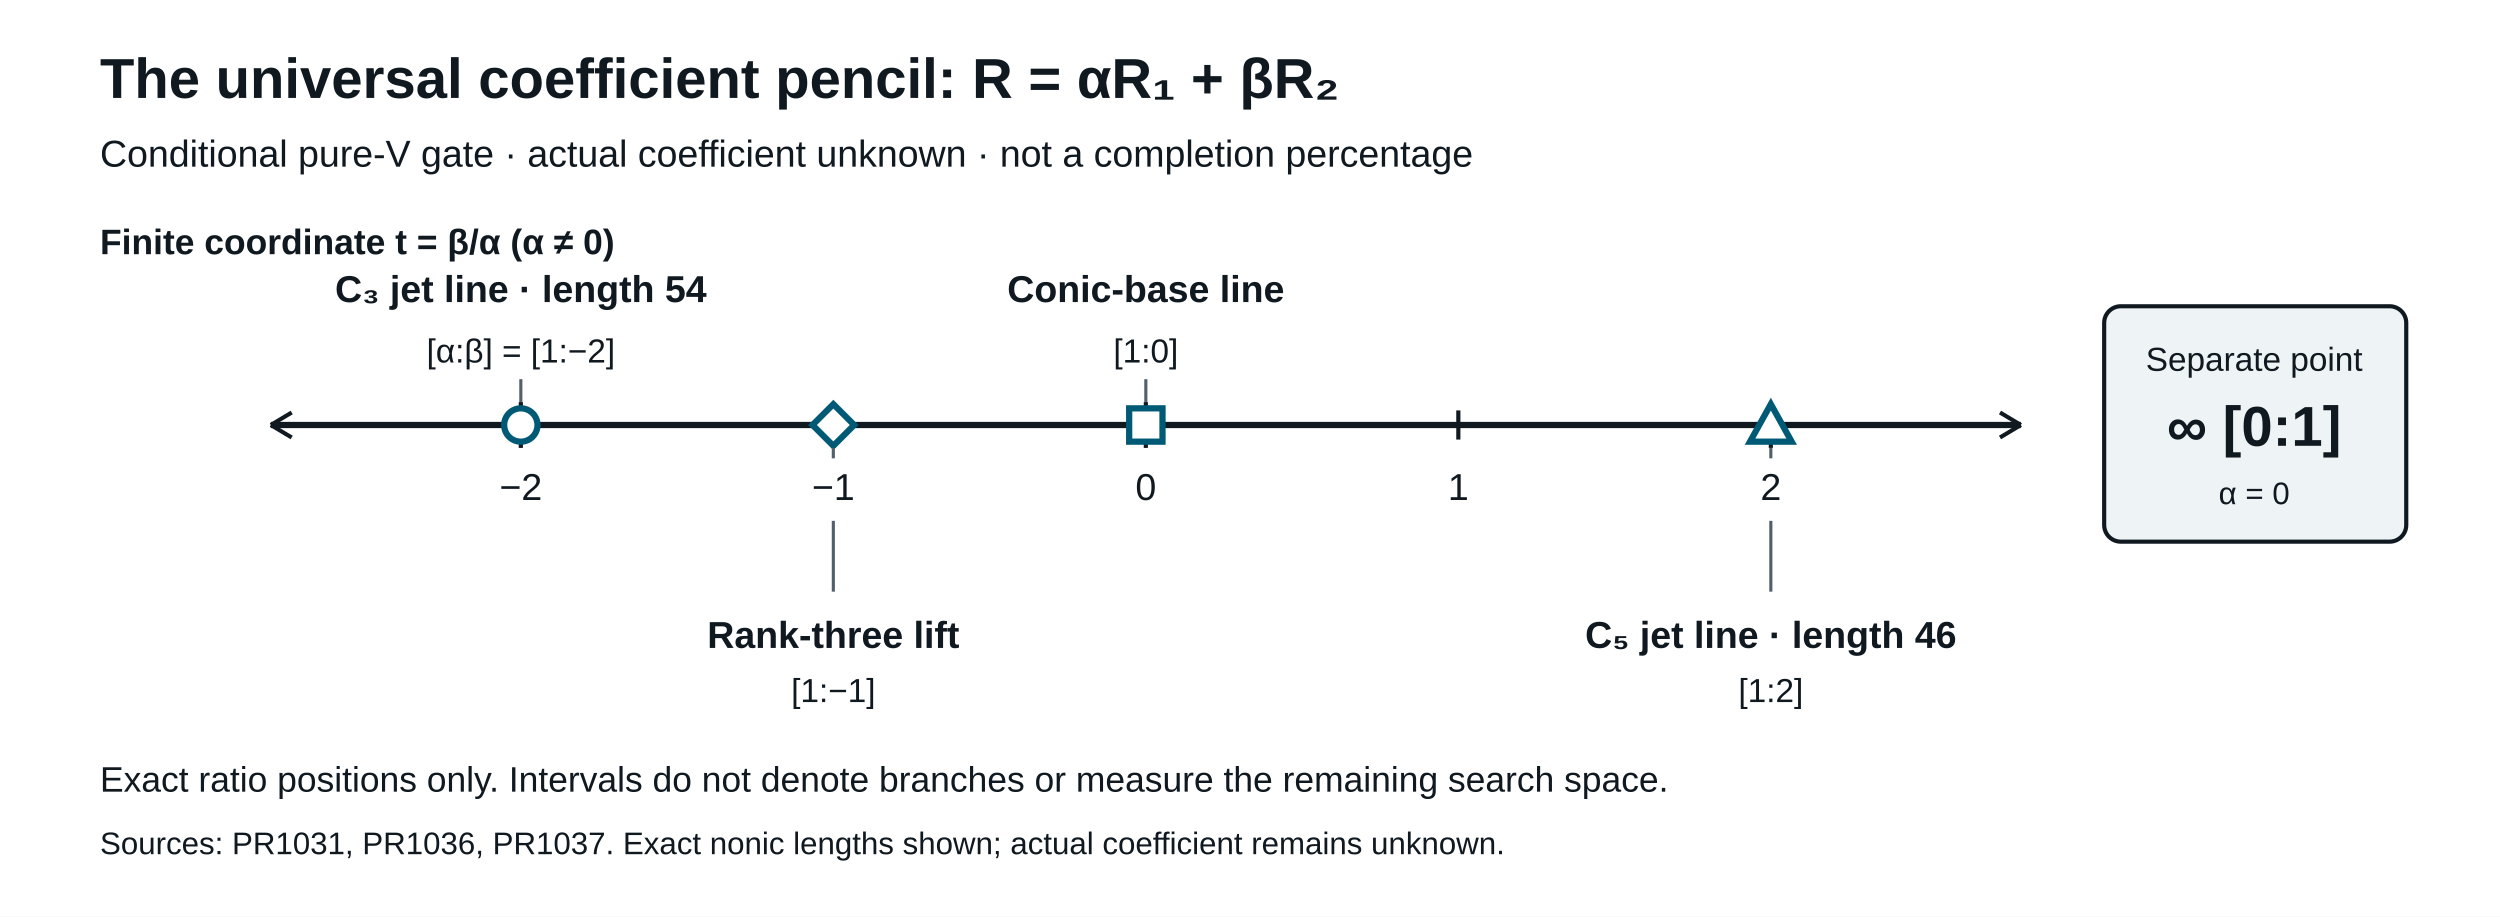
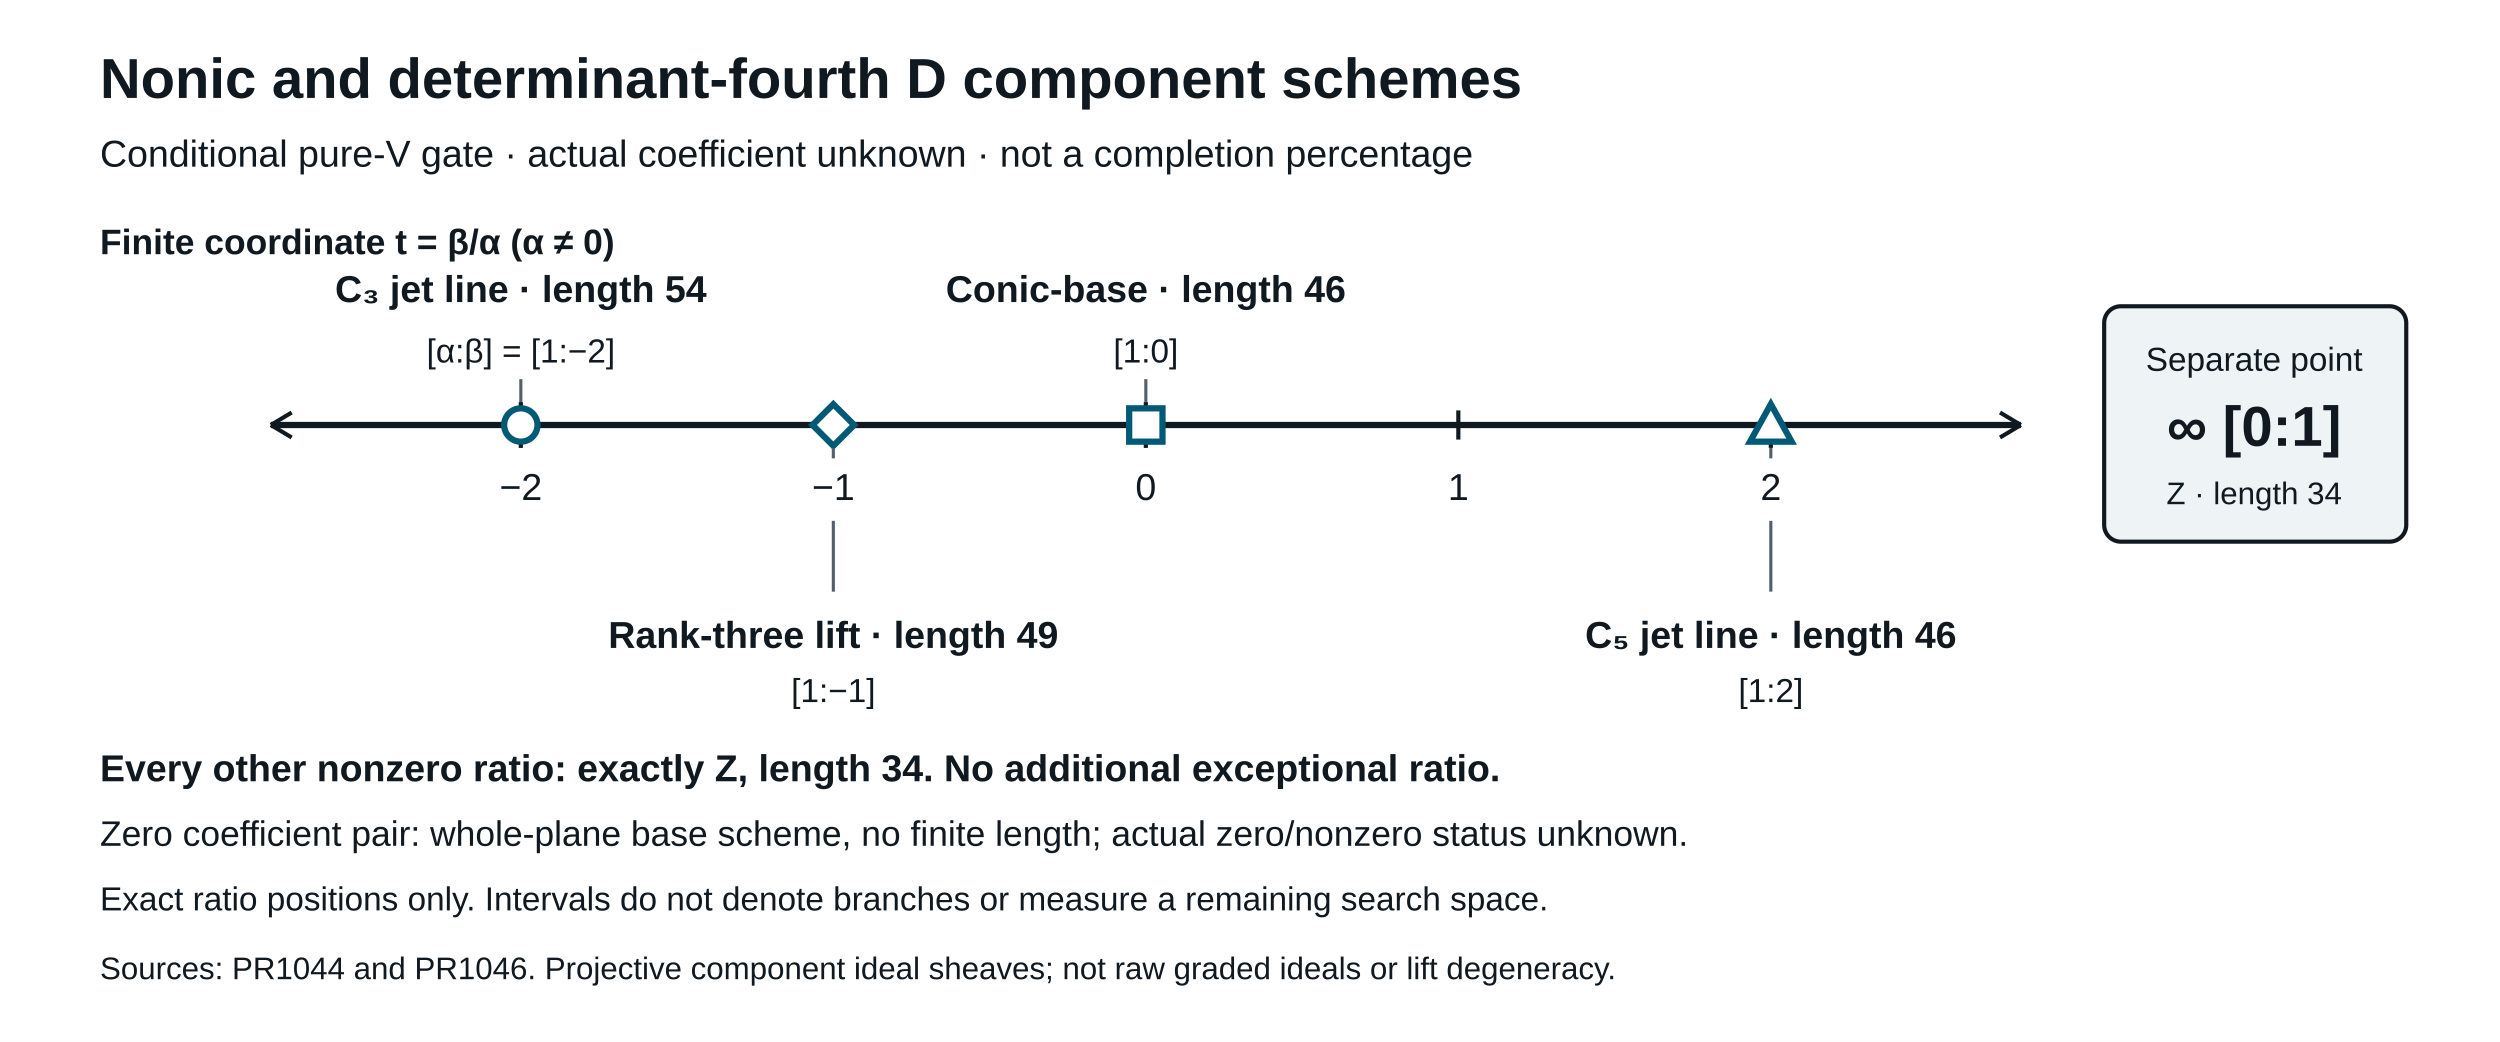
- <svg xmlns="http://www.w3.org/2000/svg" width="1200" height="440" viewBox="0 0 1200 440" role="img" aria-labelledby="title desc">
-   <rect width="1200" height="440" fill="#ffffff" />
+ <svg xmlns="http://www.w3.org/2000/svg" width="1200" height="500" viewBox="0 0 1200 500" role="img" aria-labelledby="title desc">
+   <rect width="1200" height="500" fill="#ffffff" />
  <g font-family="Arial, Helvetica, sans-serif" fill="#101820">
-     <text x="48" y="47" font-size="27" font-weight="700">The universal coefficient pencil: R = αR₁ + βR₂</text>
+     <text x="48" y="47" font-size="27" font-weight="700">Nonic and determinant-fourth D component schemes</text>
    <text x="48" y="80" font-size="18">Conditional pure-V gate · actual coefficient unknown · not a completion percentage</text>
    <text x="48" y="122" font-size="17" font-weight="700">Finite coordinate t = β/α  (α ≠ 0)</text>
    <path d="M130 204 H970" stroke="#101820" stroke-width="3" fill="none" />
    <path d="M130 204 l10 -6 M130 204 l10 6 M970 204 l-10 -6 M970 204 l-10 6" stroke="#101820" stroke-width="2" fill="none" />
    <g stroke="#101820" stroke-width="2">
      <path d="M250 193 V215 M400 193 V215 M550 193 V215 M700 197 V211 M850 193 V215" />
    </g>
    <g font-size="18" text-anchor="middle">
      <text x="250" y="240">−2</text>
      <text x="400" y="240">−1</text>
      <text x="550" y="240">0</text>
      <text x="700" y="240">1</text>
      <text x="850" y="240">2</text>
    </g>
    <g stroke="#005a75" stroke-width="3" fill="#ffffff">
      <circle cx="250" cy="204" r="8" />
      <path d="M400 194 L410 204 L400 214 L390 204 Z" />
      <rect x="542" y="196" width="16" height="16" />
      <path d="M850 194 L860 212 H840 Z" />
    </g>
    <g stroke="#53606b" stroke-width="1.5" fill="none">
      <path d="M250 193 V182 M400 215 V220 M400 250 V284 M550 193 V182 M850 215 V220 M850 250 V284" />
    </g>
    <g text-anchor="middle" font-size="18" font-weight="700">
      <text x="250" y="145">C₃ jet line · length 54</text>
-       <text x="550" y="145">Conic-base line</text>
-       <text x="400" y="311">Rank-three lift</text>
+       <text x="550" y="145">Conic-base · length 46</text>
+       <text x="400" y="311">Rank-three lift · length 49</text>
      <text x="850" y="311">C₅ jet line · length 46</text>
    </g>
    <g text-anchor="middle" font-size="16">
      <text x="250" y="174">[α:β] = [1:−2]</text>
      <text x="550" y="174">[1:0]</text>
      <text x="400" y="337">[1:−1]</text>
      <text x="850" y="337">[1:2]</text>
    </g>
    <rect x="1010" y="147" width="145" height="113" rx="8" fill="#eef3f5" stroke="#101820" stroke-width="2" />
    <text x="1082" y="178" text-anchor="middle" font-size="16">Separate point</text>
    <text x="1082" y="214" text-anchor="middle" font-size="27" font-weight="700">∞  [0:1]</text>
-     <text x="1082" y="242" text-anchor="middle" font-size="15">α = 0</text>
-     <text x="48" y="380" font-size="17">Exact ratio positions only. Intervals do not denote branches or measure the remaining search space.</text>
-     <text x="48" y="410" font-size="15">Sources: PR1031, PR1036, PR1037. Exact nonic lengths shown; actual coefficient remains unknown.</text>
+     <text x="1082" y="242" text-anchor="middle" font-size="15">Z · length 34</text>
+     <text x="48" y="375" font-size="18" font-weight="700">Every other nonzero ratio: exactly Z, length 34. No additional exceptional ratio.</text>
+     <text x="48" y="406" font-size="17">Zero coefficient pair: whole-plane base scheme, no finite length; actual zero/nonzero status unknown.</text>
+     <text x="48" y="437" font-size="16">Exact ratio positions only. Intervals do not denote branches or measure a remaining search space.</text>
+     <text x="48" y="470" font-size="15">Sources: PR1044 and PR1046. Projective component ideal sheaves; not raw graded ideals or lift degeneracy.</text>
  </g>
</svg>
